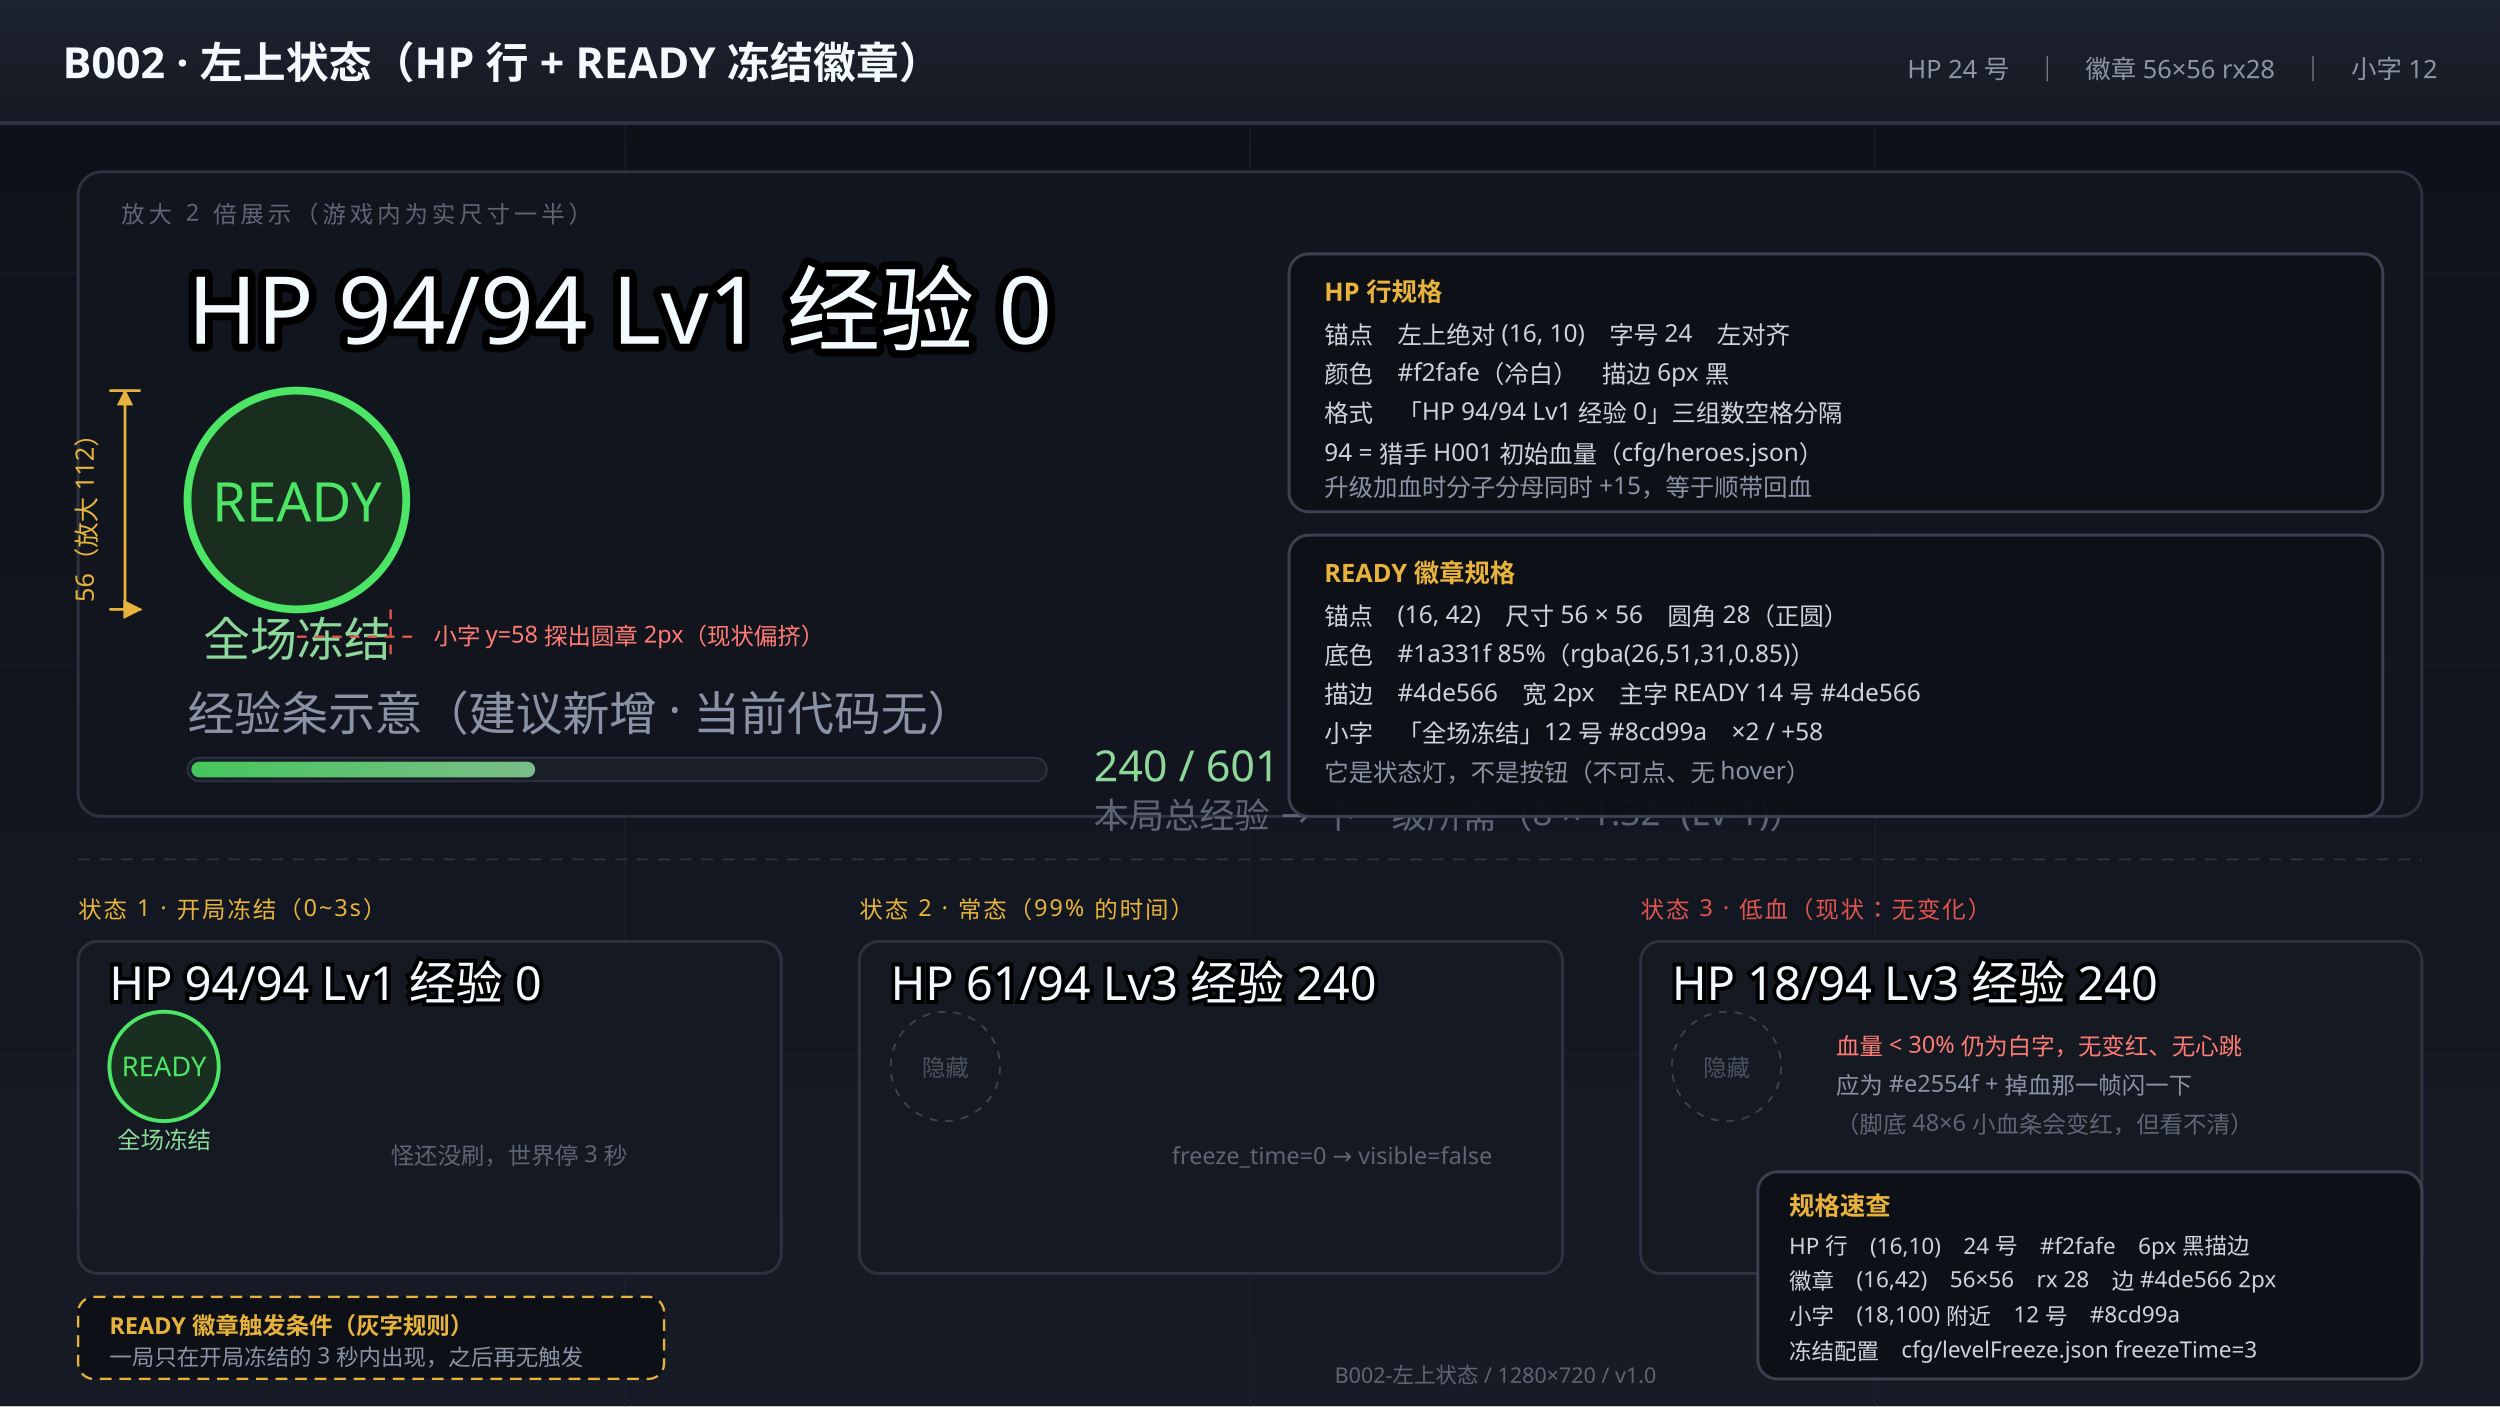
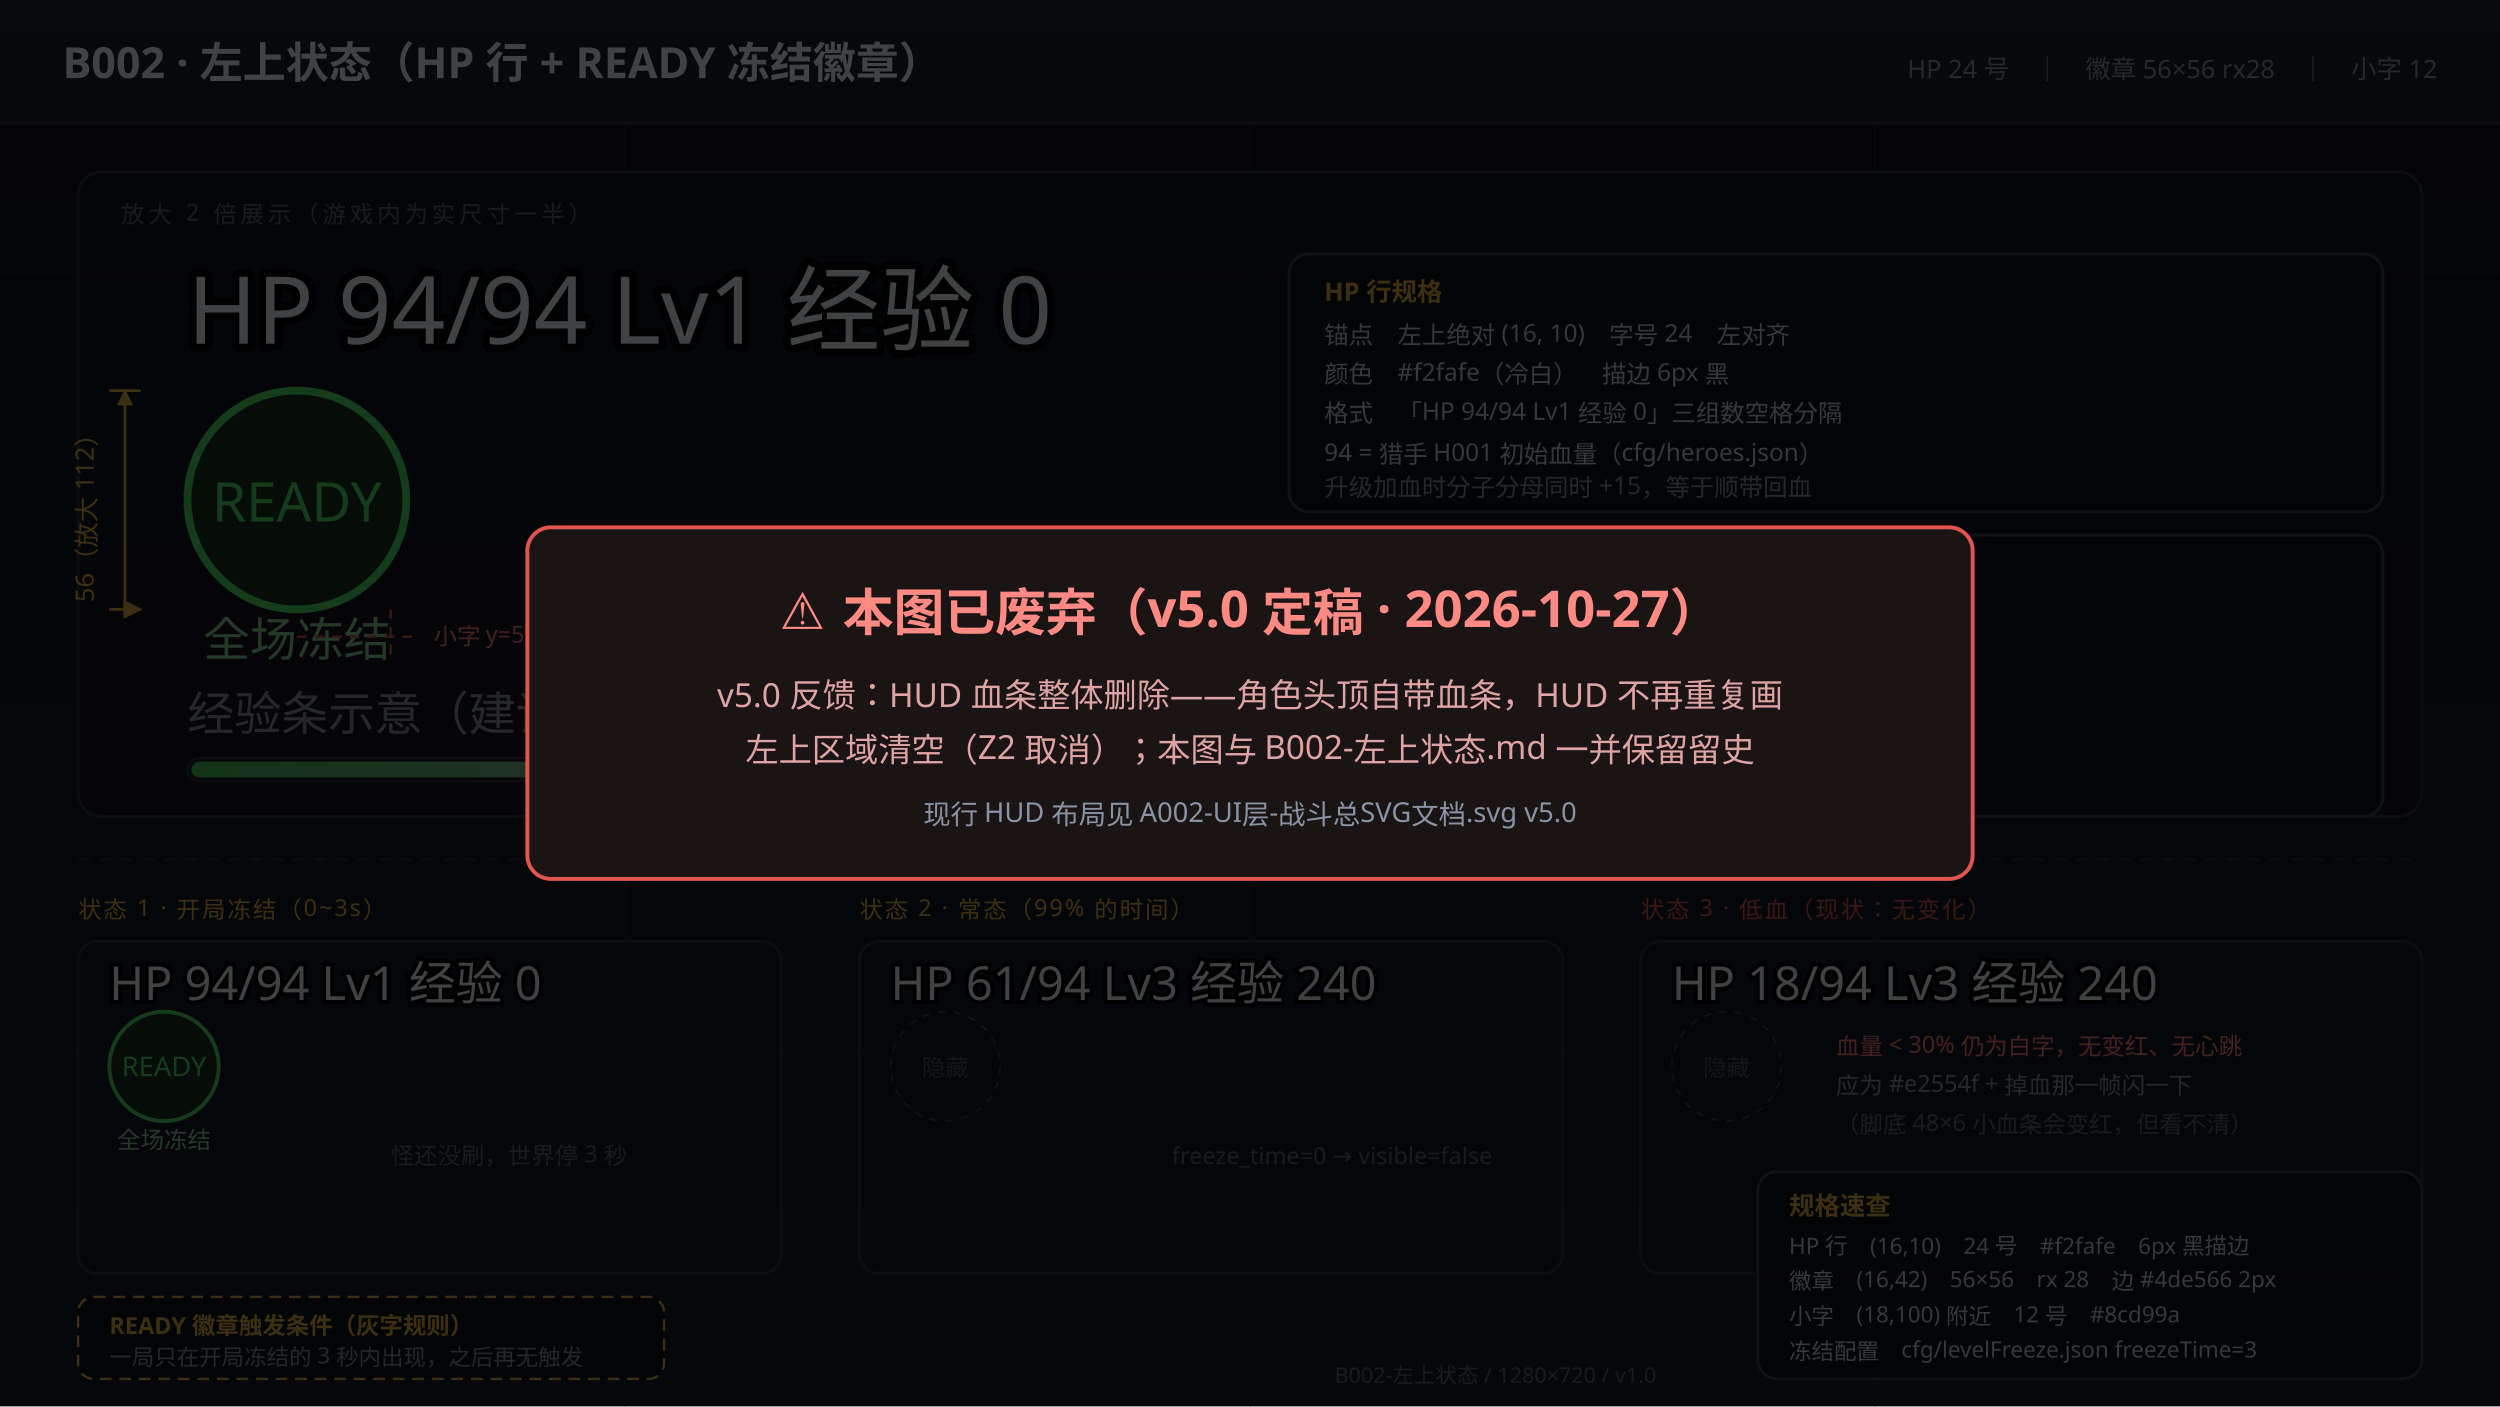
<svg xmlns="http://www.w3.org/2000/svg" viewBox="0 0 1280 720" width="1280" height="720" font-family="'Noto Sans SC','Microsoft YaHei','PingFang SC',sans-serif">
  <defs>
    <linearGradient id="btlBg" x1="0" y1="0" x2="0" y2="1">
      <stop offset="0" stop-color="#0d1017" />
      <stop offset="1" stop-color="#161b26" />
    </linearGradient>
    <linearGradient id="btlPanel" x1="0" y1="0" x2="0" y2="1">
      <stop offset="0" stop-color="#1d2330" />
      <stop offset="1" stop-color="#141922" />
    </linearGradient>
    <linearGradient id="btlExp" x1="0" y1="0" x2="1" y2="0">
      <stop offset="0" stop-color="#4de566" stop-opacity="0.85" />
      <stop offset="1" stop-color="#8cd99a" stop-opacity="0.85" />
    </linearGradient>
    <marker id="btlArrow" viewBox="0 0 10 10" refX="9" refY="5" markerWidth="7" markerHeight="7" orient="auto">
      <path d="M0 0 L10 5 L0 10 z" fill="#e8b33c" />
    </marker>
    <marker id="btlArrowS" viewBox="0 0 10 10" refX="9" refY="5" markerWidth="6" markerHeight="6" orient="auto-start-reverse">
      <path d="M0 0 L10 5 L0 10 z" fill="#e8b33c" />
    </marker>
  </defs>
  <rect x="0" y="0" width="1280" height="720" fill="url(#btlBg)" />
  <g stroke="#1a2130" stroke-width="1" opacity="0.55">
    <path d="M0 140 L1280 140 M0 340 L1280 340 M0 540 L1280 540" />
    <path d="M320 0 L320 720 M640 0 L640 720 M960 0 L960 720" />
  </g>
  <rect x="0" y="0" width="1280" height="64" fill="url(#btlPanel)" />
  <rect x="0" y="62" width="1280" height="2" fill="#2b3240" />
  <text x="32" y="40" font-size="22" font-weight="700" fill="#f2fafe">B002 · 左上状态（HP 行 + READY 冻结徽章）</text>
  <text x="1248" y="40" font-size="13" fill="#8d95a5" text-anchor="end">HP 24 号　｜　徽章 56×56 rx28　｜　小字 12</text>
  <g>
    <rect x="40" y="88" width="1200" height="330" rx="12" fill="#12161f" fill-opacity="0.85" stroke="#2b3240" stroke-width="1.5" />
    <text x="62" y="114" font-size="12" fill="#5d6575" letter-spacing="2">放大 2 倍展示（游戏内为实尺寸一半）</text>
    <text x="96" y="176" font-size="48" fill="#f2fafe" stroke="#000000" stroke-width="8" paint-order="stroke" stroke-linejoin="round">HP 94/94   Lv1   经验 0</text>
    <circle cx="152" cy="256" r="56" fill="#1a331f" fill-opacity="0.85" stroke="#4de566" stroke-width="4" />
    <text x="152" y="267" font-size="28" fill="#4de566" text-anchor="middle">READY</text>
    <text x="152" y="336" font-size="24" fill="#8cd99a" text-anchor="middle">全场冻结</text>
    <g>
      <text x="96" y="374" font-size="24" fill="#8a93a5">经验条示意（建议新增 · 当前代码无）</text>
      <rect x="96" y="388" width="440" height="12" rx="6" fill="#1a1e27" stroke="#2b3240" stroke-width="1" />
      <rect x="98" y="390" width="176" height="8" rx="4" fill="url(#btlExp)" />
    </g>
    <text x="560" y="400" font-size="22" fill="#8cd99a">240 / 601</text>
    <text x="560" y="424" font-size="18" fill="#5d6575">本局总经验 → 下一级所需（8 × 1.32^(Lv-1)）</text>
    <g stroke="#e8b33c" stroke-width="1.4" fill="none">
      <path d="M64 200 L64 312 M56 200 L72 200 M56 312 L72 312" marker-start="url(#btlArrowS)" marker-end="url(#btlArrow)" />
    </g>
    <text x="48" y="262" font-size="13" fill="#e8b33c" transform="rotate(-90 48 262)" text-anchor="middle">56（放大 112）</text>
    <g stroke="#e2554f" stroke-width="1.2" stroke-dasharray="5 4" fill="none">
      <path d="M200 312 L200 336 M152 326 L214 326" />
    </g>
    <text x="222" y="330" font-size="12" fill="#ff7b73">小字 y=58 探出圆章 2px（现状偏挤）</text>
  </g>
  <g>
    <rect x="660" y="130" width="560" height="132" rx="10" fill="#0d1017" fill-opacity="0.96" stroke="#3a4150" stroke-width="1.5" />
    <text x="678" y="154" font-size="13" font-weight="700" fill="#e8b33c">HP 行规格</text>
    <g font-size="12.5" fill="#cdd3de">
      <text x="678" y="176">锚点　左上绝对 (16, 10)　字号 24　左对齐</text>
      <text x="678" y="196">颜色　#f2fafe（冷白）　描边 6px 黑</text>
      <text x="678" y="216">格式　「HP 94/94   Lv1   经验 0」三组数空格分隔</text>
      <text x="678" y="236">94 = 猎手 H001 初始血量（cfg/heroes.json）</text>
      <text x="678" y="254" fill="#8a93a5">升级加血时分子分母同时 +15，等于顺带回血</text>
    </g>
  </g>
  <g>
    <rect x="660" y="274" width="560" height="144" rx="10" fill="#0d1017" fill-opacity="0.96" stroke="#3a4150" stroke-width="1.5" />
    <text x="678" y="298" font-size="13" font-weight="700" fill="#e8b33c">READY 徽章规格</text>
    <g font-size="12.5" fill="#cdd3de">
      <text x="678" y="320">锚点　(16, 42)　尺寸 56 × 56　圆角 28（正圆）</text>
      <text x="678" y="340">底色　#1a331f 85%（rgba(26,51,31,0.85)）</text>
      <text x="678" y="360">描边　#4de566　宽 2px　主字 READY 14 号 #4de566</text>
      <text x="678" y="380">小字　「全场冻结」12 号 #8cd99a　×2 / +58</text>
      <text x="678" y="400" fill="#8a93a5">它是状态灯，不是按钮（不可点、无 hover）</text>
    </g>
  </g>
  <line x1="40" y1="440" x2="1240" y2="440" stroke="#2b3240" stroke-width="1" stroke-dasharray="6 5" />
  <g>
    <text x="40" y="470" font-size="12" fill="#e8b33c" letter-spacing="1">状态 1 · 开局冻结（0~3s）</text>
    <rect x="40" y="482" width="360" height="170" rx="10" fill="#141922" stroke="#2b3240" stroke-width="1.5" />
    <text x="56" y="512" font-size="24" fill="#f2fafe" stroke="#000000" stroke-width="4" paint-order="stroke">HP 94/94   Lv1   经验 0</text>
    <circle cx="84" cy="546" r="28" fill="#1a331f" fill-opacity="0.85" stroke="#4de566" stroke-width="2" />
    <text x="84" y="551" font-size="14" fill="#4de566" text-anchor="middle">READY</text>
    <text x="84" y="588" font-size="12" fill="#8cd99a" text-anchor="middle">全场冻结</text>
    <text x="200" y="596" font-size="12" fill="#5d6575">怪还没刷，世界停 3 秒</text>
  </g>
  <g>
    <text x="440" y="470" font-size="12" fill="#e8b33c" letter-spacing="1">状态 2 · 常态（99% 的时间）</text>
    <rect x="440" y="482" width="360" height="170" rx="10" fill="#141922" stroke="#2b3240" stroke-width="1.5" />
    <text x="456" y="512" font-size="24" fill="#f2fafe" stroke="#000000" stroke-width="4" paint-order="stroke">HP 61/94   Lv3   经验 240</text>
    <g stroke="#3a4150" stroke-width="1" stroke-dasharray="4 4" fill="none">
      <circle cx="484" cy="546" r="28" />
    </g>
    <text x="484" y="551" font-size="12" fill="#4a5260" text-anchor="middle">隐藏</text>
    <text x="600" y="596" font-size="12" fill="#5d6575">freeze_time=0 → visible=false</text>
  </g>
  <g>
    <text x="840" y="470" font-size="12" fill="#e2554f" letter-spacing="1">状态 3 · 低血（现状：无变化）</text>
    <rect x="840" y="482" width="400" height="170" rx="10" fill="#141922" stroke="#2b3240" stroke-width="1.5" />
    <text x="856" y="512" font-size="24" fill="#f2fafe" stroke="#000000" stroke-width="4" paint-order="stroke">HP 18/94   Lv3   经验 240</text>
    <g stroke="#3a4150" stroke-width="1" stroke-dasharray="4 4" fill="none">
      <circle cx="884" cy="546" r="28" />
    </g>
    <text x="884" y="551" font-size="12" fill="#4a5260" text-anchor="middle">隐藏</text>
    <text x="940" y="540" font-size="12" fill="#ff7b73">血量 &lt; 30% 仍为白字，无变红、无心跳</text>
    <text x="940" y="560" font-size="12" fill="#8a93a5">应为 #e2554f + 掉血那一帧闪一下</text>
    <text x="940" y="580" font-size="12" fill="#5d6575">（脚底 48×6 小血条会变红，但看不清）</text>
  </g>
  <g>
    <rect x="40" y="664" width="300" height="42" rx="8" fill="#0d1017" fill-opacity="0.96" stroke="#e8b33c" stroke-width="1.2" stroke-dasharray="6 4" />
    <text x="56" y="683" font-size="12" font-weight="700" fill="#e8b33c">READY 徽章触发条件（灰字规则）</text>
    <text x="56" y="699" font-size="11.5" fill="#8a93a5">一局只在开局冻结的 3 秒内出现，之后再无触发</text>
  </g>
  <g>
    <rect x="900" y="600" width="340" height="106" rx="10" fill="#0d1017" fill-opacity="0.96" stroke="#3a4150" stroke-width="1.5" />
    <text x="916" y="622" font-size="13" font-weight="700" fill="#e8b33c">规格速查</text>
    <g font-size="11.5" fill="#cdd3de">
      <text x="916" y="642">HP 行　(16,10)　24 号　#f2fafe　6px 黑描边</text>
      <text x="916" y="660">徽章　(16,42)　56×56　rx 28　边 #4de566 2px</text>
      <text x="916" y="678">小字　(18,100) 附近　12 号　#8cd99a</text>
      <text x="916" y="696">冻结配置　cfg/levelFreeze.json freezeTime=3</text>
    </g>
  </g>
  <text x="848" y="708" font-size="11" fill="#5d6575" text-anchor="end">B002-左上状态 / 1280×720 / v1.0</text>
+   <rect x="0" y="0" width="1280" height="720" fill="#000000" opacity="0.74" />
+   <g text-anchor="middle">
+     <rect x="270" y="270" width="740" height="180" rx="12" fill="#1a1414" stroke="#e2554f" stroke-width="2" />
+     <text x="640" y="322" font-size="26" font-weight="800" fill="#ff8a84">⚠ 本图已废弃（v5.0 定稿 · 2026-10-27）</text>
+     <text x="640" y="362" font-size="17" fill="#e0a3a3">v5.0 反馈：HUD 血条整体删除——角色头顶自带血条，HUD 不再重复画</text>
+     <text x="640" y="390" font-size="17" fill="#e0a3a3">左上区域清空（Z2 取消）；本图与 B002-左上状态.md 一并保留留史</text>
+     <text x="640" y="422" font-size="14" fill="#8a93a5">现行 HUD 布局见 A002-UI层-战斗总SVG文档.svg v5.0</text>
+   </g>
</svg>
